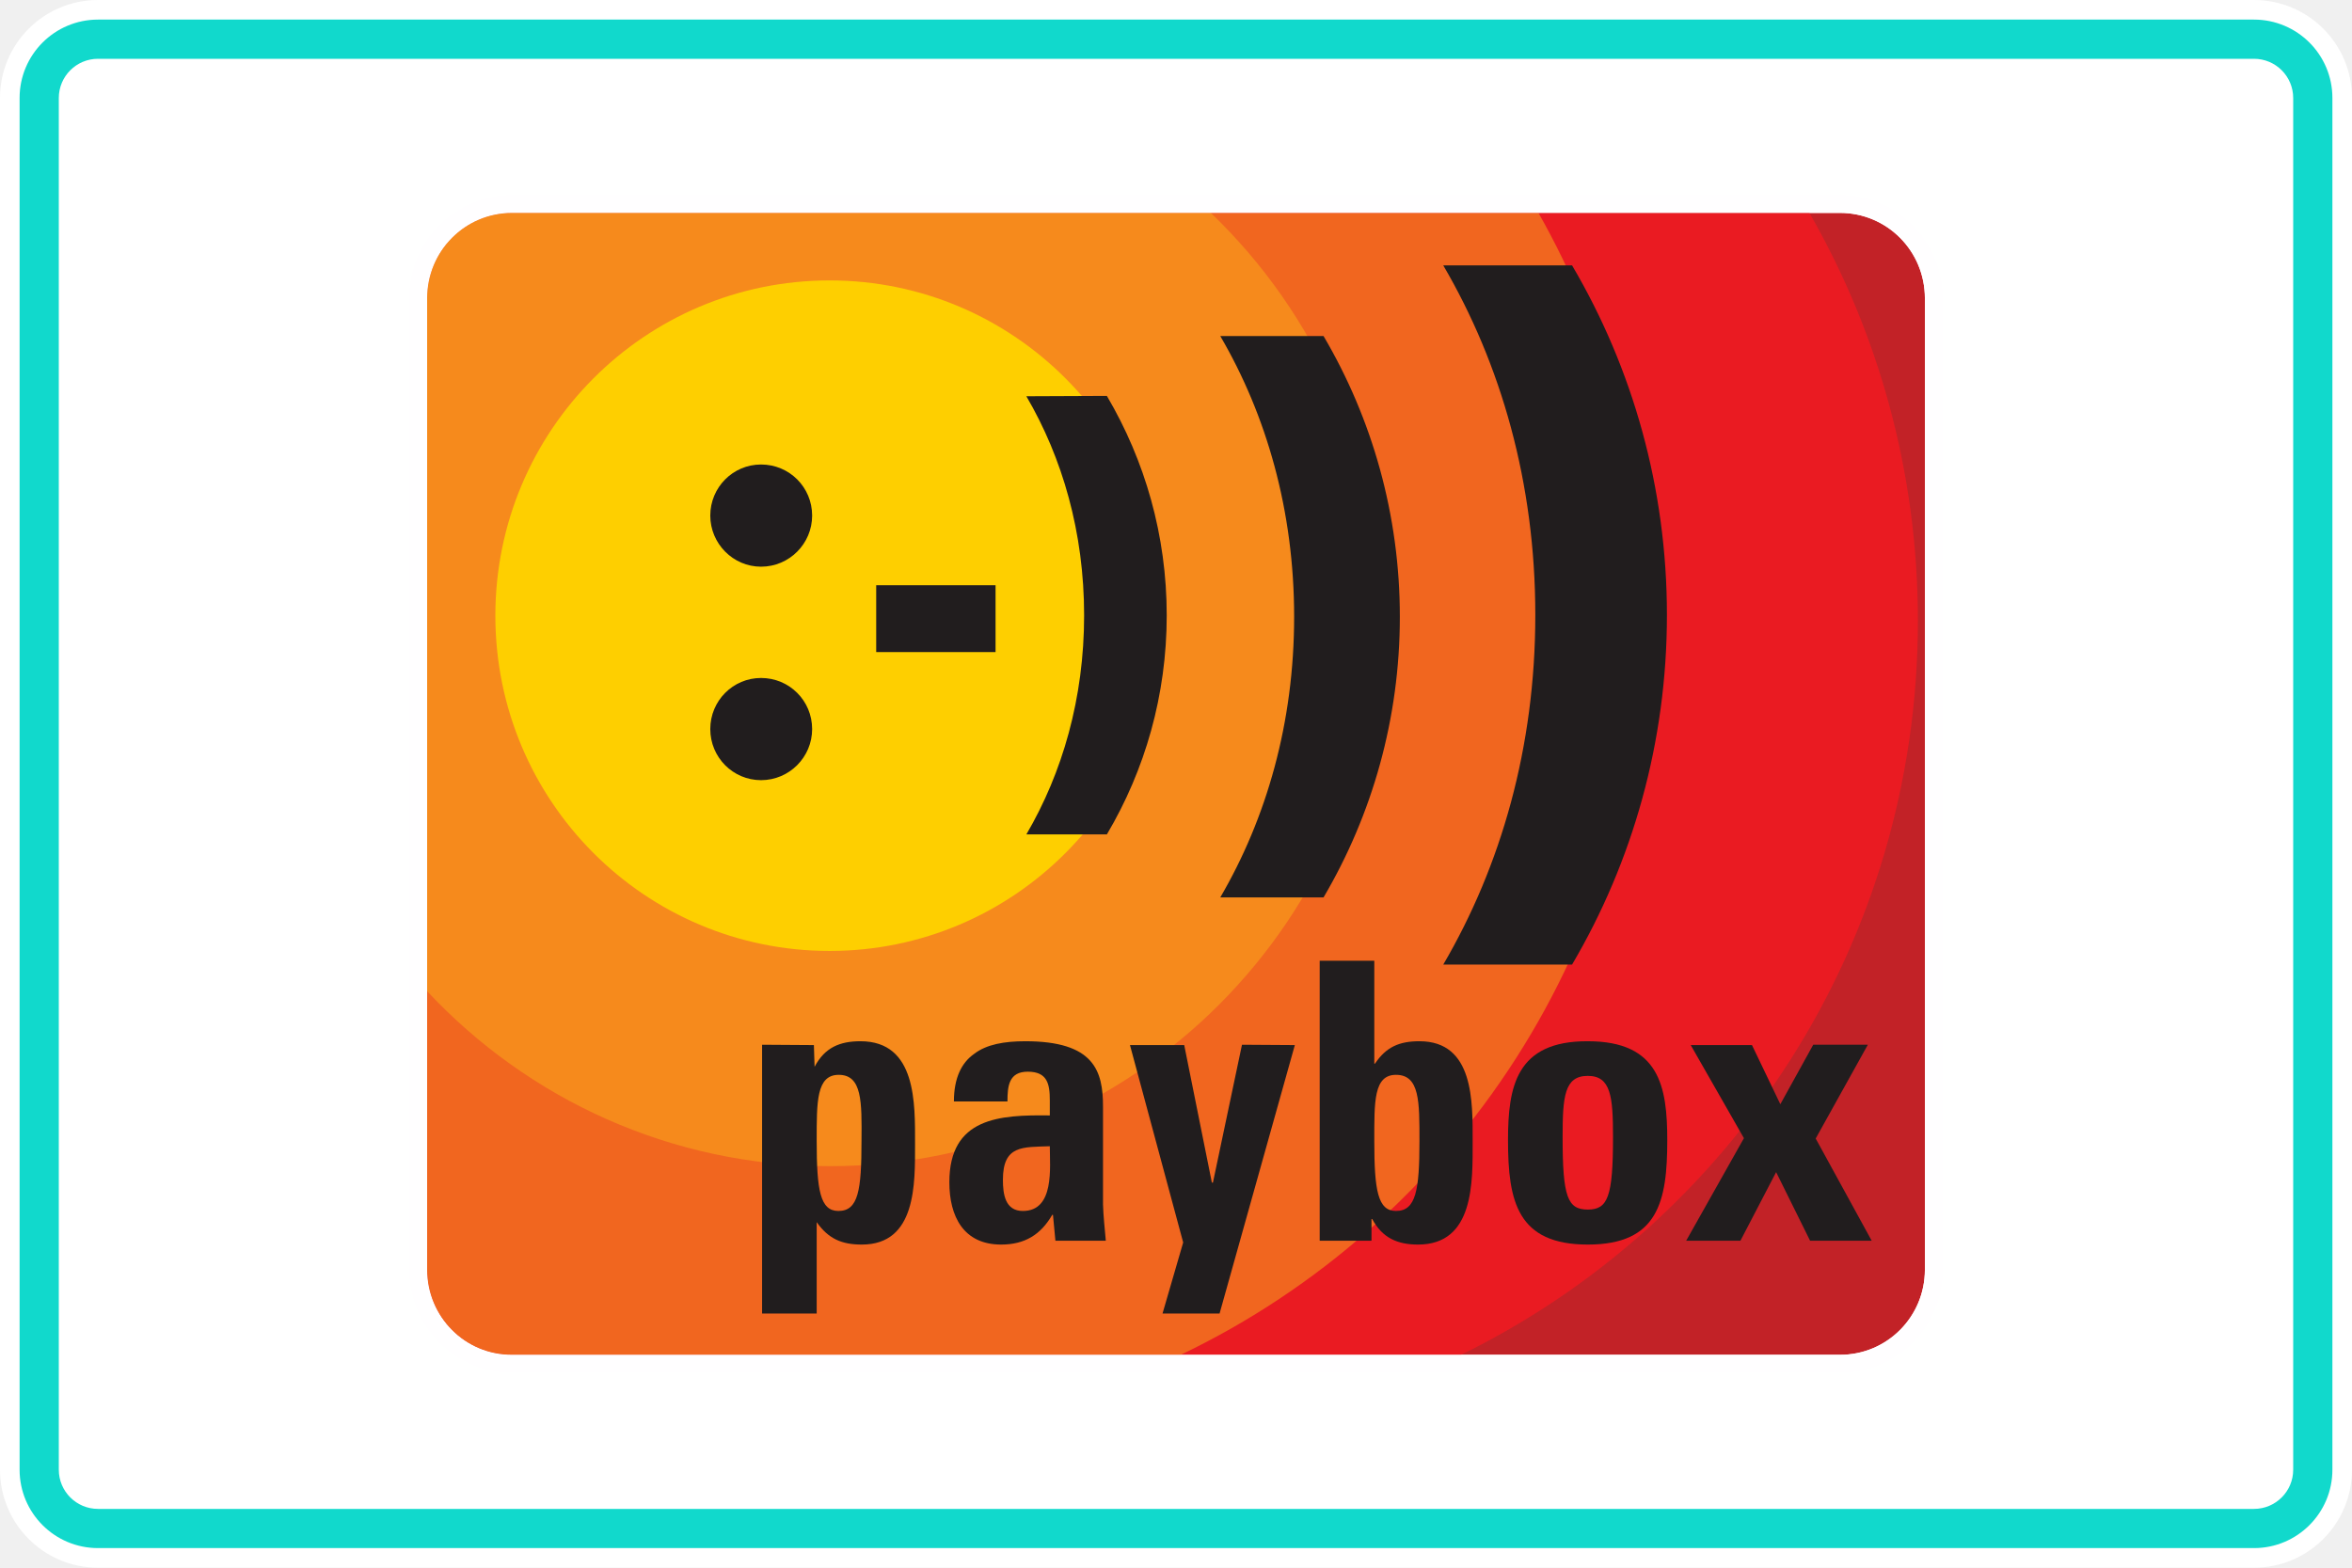
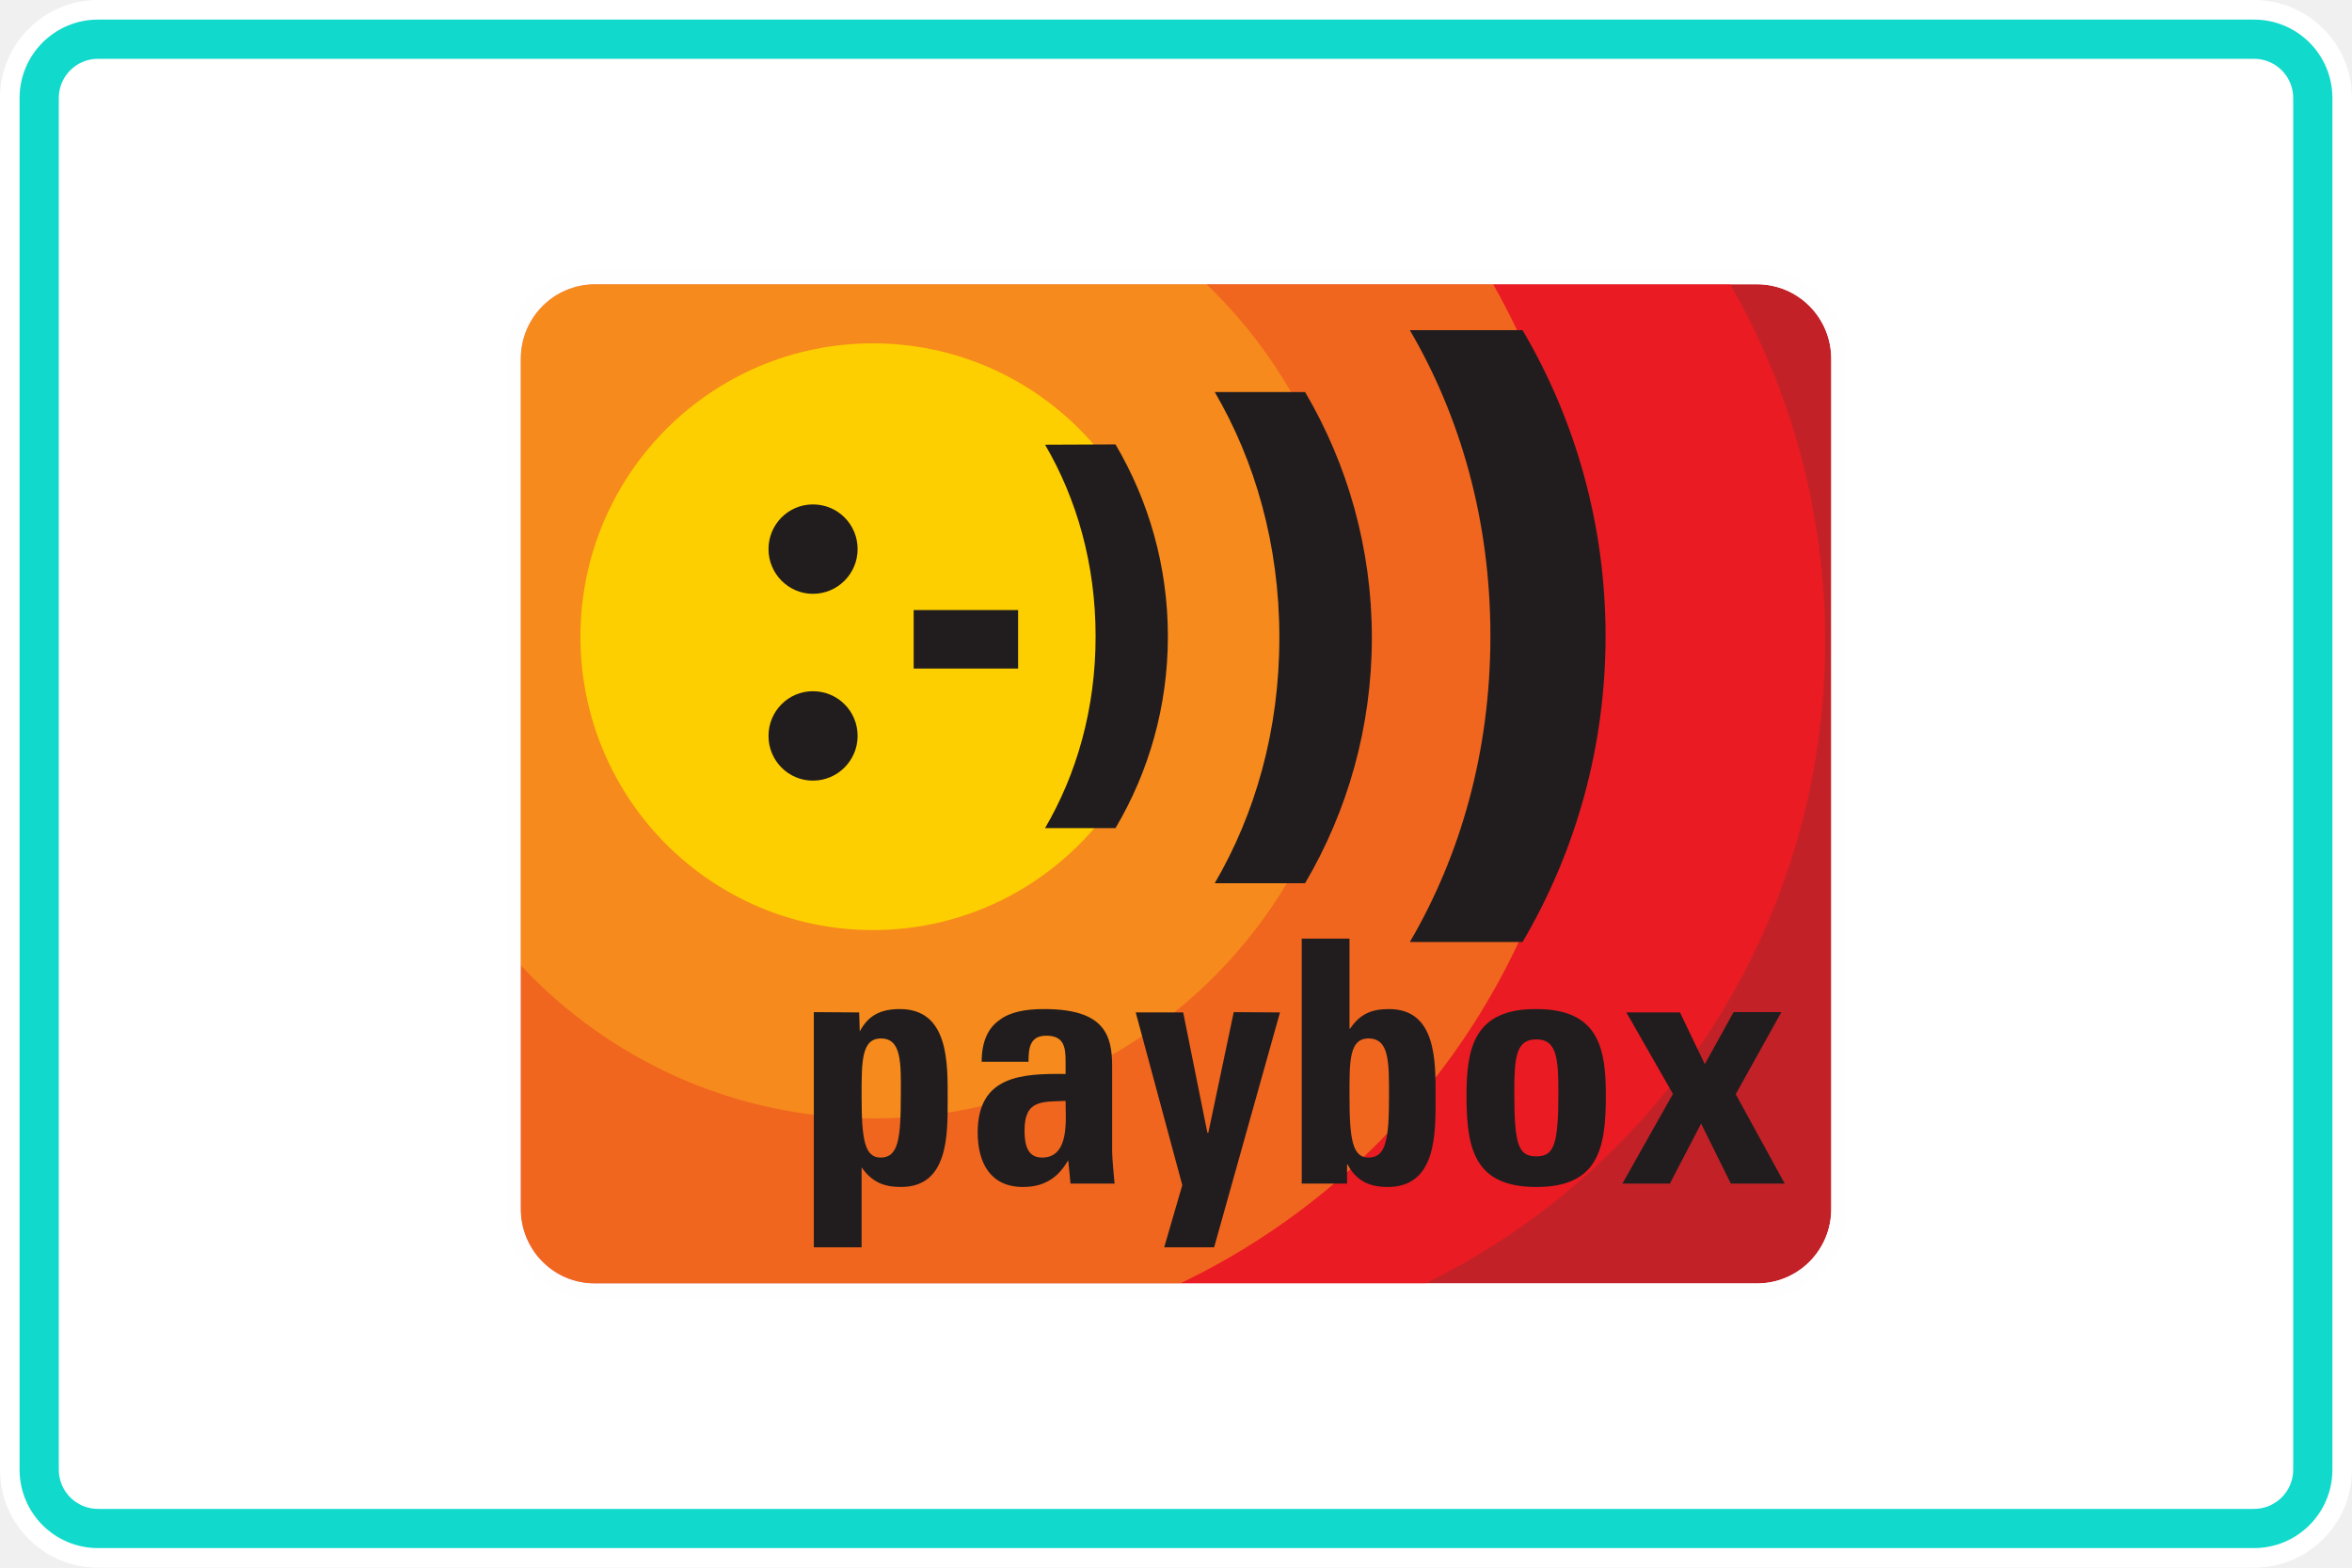
<svg xmlns="http://www.w3.org/2000/svg" width="120" height="80" viewBox="0 0 120 80" role="img" aria-labelledby="t-paybox">
  <rect width="120" height="80" rx="5" fill="#FFFFFF" />
  <rect x="1" y="1" width="118" height="78" rx="4" fill="#11D9CC" />
  <rect x="3" y="3" width="114" height="74" rx="2" fill="#FFFFFF" />
-   <svg x="8" y="8" width="104" height="64" viewBox="0 0 744.094 579.685" preserveAspectRatio="xMidYMid meet">
+   <svg x="12" y="12" width="96" height="56" viewBox="0 0 744.094 579.685" preserveAspectRatio="xMidYMid meet">
    <defs id="defs2326">
      <linearGradient id="linearGradient3318">
        <stop style="stop-color:#ffffff;stop-opacity:1" offset="0" id="stop3320" />
        <stop style="stop-color:#fea100;stop-opacity:1" offset="1" id="stop3322" />
      </linearGradient>
    </defs>
    <g transform="translate(-156.3294,-128.5449)" id="layer1">
      <g transform="translate(17.71654,17.68295)" id="g5671">
        <path d="M 203.886,136.794 L 817.434,136.794 C 839.271,136.794 856.741,154.426 856.741,176.263 L 856.741,625.303 C 856.741,646.979 839.271,664.61 817.434,664.61 L 203.886,664.61 C 182.049,664.772 164.579,646.979 164.579,625.303 L 164.579,176.263 C 164.579,154.426 182.049,136.794 203.886,136.794" style="fill:#c22227;fill-rule:nonzero;stroke:none" id="path4285" />
        <path d="M 803.361,136.794 C 835.227,192.277 853.506,256.657 853.506,325.242 C 853.506,474.383 767.451,603.304 642.412,664.61 L 203.886,664.61 C 182.049,664.772 164.579,646.979 164.579,625.303 L 164.579,176.263 C 164.579,154.426 182.049,136.794 203.886,136.794 L 803.361,136.794" style="fill:#ea1b22;fill-rule:nonzero;stroke:none" id="path4287" />
        <path d="M 164.579,176.263 L 164.579,625.303 C 164.579,646.979 182.049,664.772 203.886,664.61 L 512.844,664.61 C 639.662,603.951 727.335,474.06 727.335,323.463 C 727.335,255.525 709.38,191.954 678.16,136.794 L 203.886,136.794 C 182.049,136.794 164.579,154.426 164.579,176.263" style="fill:#f1661f;fill-rule:nonzero;stroke:none" id="path4289" />
        <path d="M 164.579,176.263 L 164.579,496.544 C 211.165,546.365 277.163,577.423 350.601,577.423 C 491.33,577.423 605.531,462.898 605.369,321.684 C 605.531,248.893 575.282,183.381 526.755,136.794 L 203.886,136.794 C 182.049,136.794 164.579,154.426 164.579,176.263" style="fill:#f68a1c;fill-rule:nonzero;stroke:none" id="path4291" />
        <path d="M 196.122,322.978 C 196.122,237.408 265.193,168.014 350.601,168.014 C 435.847,168.014 504.918,237.408 504.918,322.978 C 504.918,408.548 435.847,477.942 350.601,477.942 C 265.193,477.942 196.122,408.548 196.122,322.978" style="fill:#fecf00;fill-rule:nonzero;stroke:none" id="path4293" />
        <path d="M 427.274,339.801 L 427.274,308.905 L 372.114,308.905 L 372.114,339.801 L 427.274,339.801" style="fill:#211d1e;fill-rule:nonzero;stroke:none" id="path4295" />
        <path d="M 295.441,375.387 C 295.441,362.285 305.956,351.771 318.896,351.771 C 331.999,351.771 342.513,362.285 342.513,375.387 C 342.513,388.328 331.999,399.004 318.896,399.004 C 305.956,399.004 295.441,388.49 295.441,375.387" style="fill:#211d1e;fill-rule:nonzero;stroke:none" id="path4297" />
        <path d="M 295.441,276.715 C 295.441,263.613 305.956,253.098 318.896,253.098 C 331.999,253.098 342.513,263.613 342.513,276.715 C 342.513,289.656 331.999,300.332 318.896,300.332 C 305.956,300.332 295.441,289.656 295.441,276.715" style="fill:#211d1e;fill-rule:nonzero;stroke:none" id="path4299" />
        <path d="M 452.346,568.203 C 452.346,578.07 454.611,598.128 439.891,598.128 C 431.641,598.128 430.671,590.202 430.671,583.732 C 430.671,567.556 439.891,568.688 452.346,568.203 z M 476.934,549.924 C 476.934,533.425 472.89,519.675 441.023,519.675 C 431.318,519.675 423.068,521.131 417.407,525.499 C 411.583,529.543 408.025,536.66 408.025,547.498 L 432.774,547.498 C 432.774,540.38 433.421,533.748 442.156,533.748 C 451.214,533.748 452.346,539.41 452.346,547.012 L 452.346,553.968 C 429.053,553.645 405.922,554.939 405.922,584.864 C 405.922,600.554 412.392,613.657 429.862,613.657 C 440.7,613.657 448.141,609.128 453.479,599.907 L 453.802,599.907 L 454.935,611.877 L 478.228,611.877 C 477.742,606.378 477.095,600.554 476.934,595.055 L 476.934,549.924" style="fill:#211d1e;fill-rule:evenodd;stroke:none" id="path4301" />
        <path d="M 504.432,645.523 L 530.799,645.523 L 565.577,521.455 L 541.151,521.293 L 527.725,585.026 L 527.24,585.026 L 514.461,521.455 L 489.389,521.455 L 513.976,612.686 L 504.432,645.523" style="fill:#211d1e;fill-rule:nonzero;stroke:none" id="path4303" />
        <path d="M 612.325,598.128 C 603.913,598.128 602.296,588.584 602.296,565.776 C 602.296,547.66 601.972,535.204 612.325,535.204 C 623.325,535.204 623.163,547.66 623.163,565.776 C 623.163,588.584 621.545,598.128 612.325,598.128 z M 577.062,611.877 L 601.002,611.877 L 601.002,601.848 L 601.325,601.848 C 606.016,610.583 612.972,613.657 622.516,613.657 C 648.559,613.657 647.75,584.702 647.75,565.938 C 647.75,547.66 648.397,519.675 623.163,519.675 C 613.942,519.675 607.796,522.264 602.62,530.028 L 602.296,530.028 L 602.296,482.471 L 577.062,482.471 L 577.062,611.877" style="fill:#211d1e;fill-rule:evenodd;stroke:none" id="path4305" />
        <path d="M 700.968,597.481 C 691.586,597.481 689.322,591.658 689.322,563.997 C 689.322,545.233 690.131,535.689 700.968,535.689 C 711.644,535.689 712.615,545.233 712.615,563.997 C 712.615,591.658 710.189,597.481 700.968,597.481 z M 700.968,613.657 C 733.482,613.657 737.687,593.761 737.687,565.453 C 737.687,540.704 734.129,519.675 700.968,519.675 C 667.808,519.514 664.088,540.704 664.088,565.453 C 664.088,593.761 668.455,613.657 700.968,613.657" style="fill:#211d1e;fill-rule:evenodd;stroke:none" id="path4307" />
        <path d="M 787.994,580.173 L 803.685,611.877 L 832.154,611.877 L 806.273,564.644 L 830.375,521.293 L 805.14,521.293 L 789.935,548.792 L 776.833,521.455 L 748.525,521.455 L 773.112,564.482 L 746.422,611.877 L 771.495,611.877 L 787.994,580.173" style="fill:#211d1e;fill-rule:nonzero;stroke:none" id="path4309" />
        <path d="M 354.645,598.128 C 346.233,598.128 344.616,588.584 344.616,565.776 C 344.616,547.66 344.454,535.204 354.806,535.204 C 365.644,535.204 365.482,547.66 365.321,565.776 C 365.321,588.584 363.865,598.128 354.645,598.128 z M 319.381,521.293 L 319.381,645.523 L 344.616,645.523 L 344.616,603.304 C 350.115,611.069 356.262,613.657 365.482,613.657 C 390.717,613.657 390.07,585.511 390.07,567.232 C 390.07,548.63 390.878,519.675 364.835,519.675 C 355.292,519.675 348.336,522.587 343.645,531.484 L 343.321,521.455 L 319.381,521.293" style="fill:#211d1e;fill-rule:evenodd;stroke:none" id="path4311" />
        <path d="M 676.705,322.654 C 676.705,383.799 660.852,438.635 634.162,484.25 L 693.689,484.25 C 721.673,436.694 737.526,381.372 737.526,322.654 C 737.526,263.936 721.673,208.615 693.689,161.058 L 634.162,161.058 C 660.852,206.674 676.705,261.51 676.705,322.654" style="fill:#211d1e;fill-rule:nonzero;stroke:none" id="path4313" />
        <path d="M 565.253,323.463 C 565.253,372.476 552.475,416.636 531.123,453.193 L 578.841,453.193 C 601.325,415.018 614.104,370.535 614.104,323.463 C 614.104,276.392 601.325,231.908 578.841,193.733 L 531.123,193.733 C 552.475,230.291 565.253,274.45 565.253,323.463" style="fill:#211d1e;fill-rule:nonzero;stroke:none" id="path4315" />
        <path d="M 468.199,322.816 C 468.199,361.153 458.17,395.607 441.509,424.076 L 478.713,424.076 C 496.344,394.313 506.373,359.697 506.373,322.816 C 506.373,285.935 496.344,251.319 478.713,221.394 L 441.509,221.556 C 458.17,250.025 468.199,284.479 468.199,322.816" style="fill:#211d1e;fill-rule:nonzero;stroke:none" id="path4317" />
        <path d="M 817.434,128.545 L 203.886,128.545 C 191.107,128.545 179.299,133.559 170.241,142.456 C 161.182,151.514 156.329,163.485 156.329,176.263 L 156.329,625.303 C 156.329,638.082 161.344,650.052 170.402,659.111 C 179.299,668.007 191.269,673.022 203.886,672.86 L 817.434,672.86 C 830.213,673.022 842.021,668.007 851.08,659.111 C 860.138,650.052 864.991,638.082 864.991,625.303 L 864.991,176.263 C 864.991,149.897 843.639,128.545 817.434,128.545 z M 856.741,625.303 C 856.741,646.979 839.271,664.772 817.434,664.61 L 203.886,664.61 C 182.049,664.772 164.579,646.979 164.579,625.303 L 164.579,176.263 C 164.579,154.426 182.049,136.794 203.886,136.794 L 817.434,136.794 C 839.271,136.794 856.741,154.426 856.741,176.263 L 856.741,625.303" style="fill:#fffeff;fill-rule:nonzero;stroke:none" id="path4319" />
      </g>
    </g>
  </svg>
</svg>
